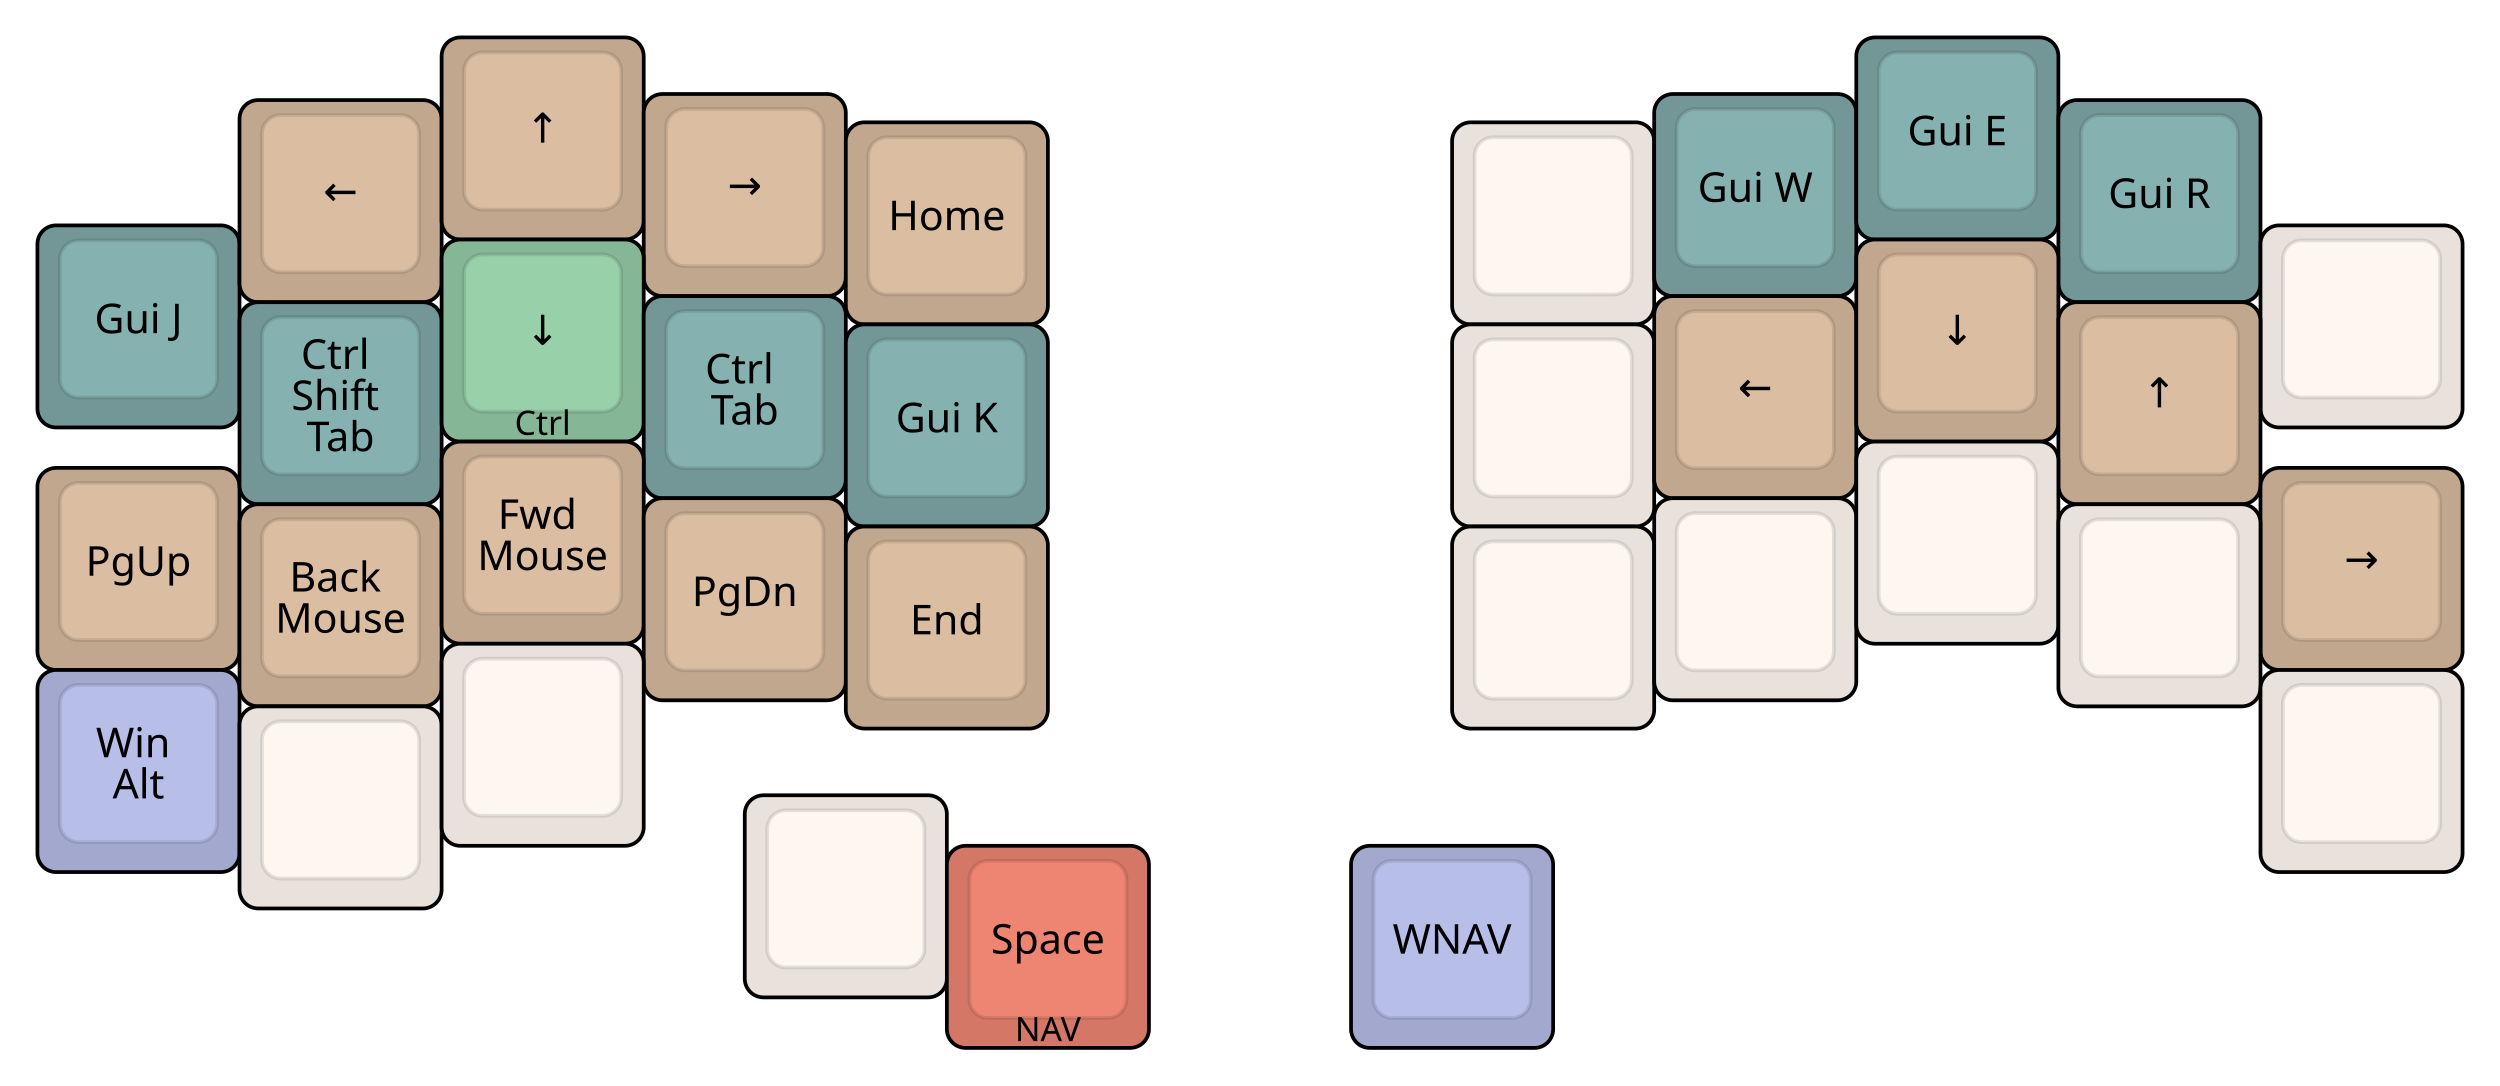
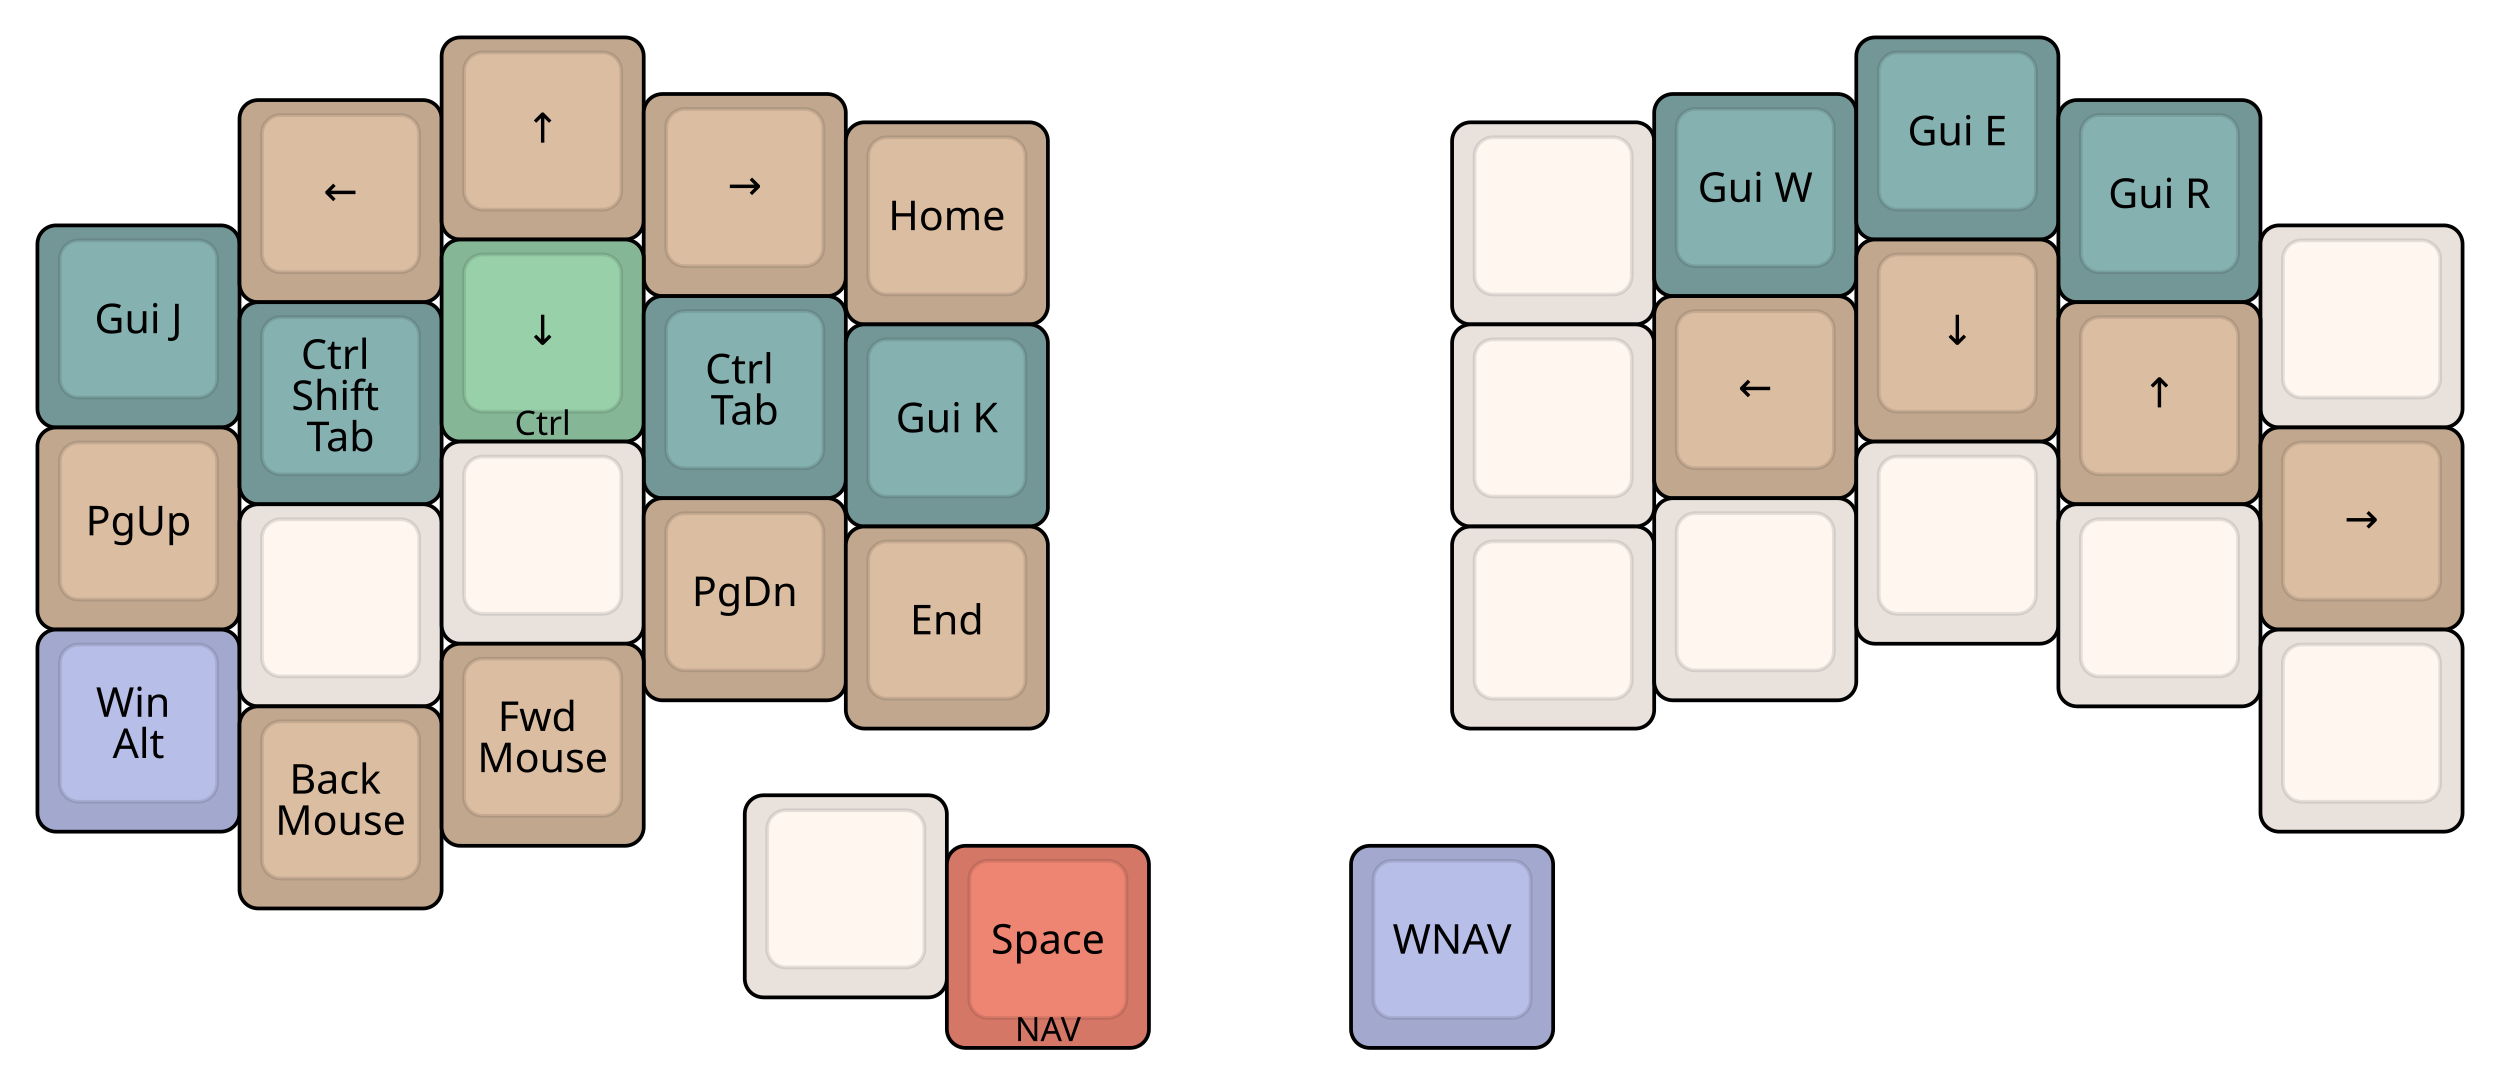
<svg xmlns="http://www.w3.org/2000/svg" width="668px" height="290x" viewBox="0 0 668 290">
  <style type="text/css">
    .keycap .border { stroke: black; stroke-width: 1; }
    .keycap .inner.border { stroke: rgba(0,0,0,.1); }
    .keycap { font-family: sans-serif; font-size: 11px}
    .keycap .sub { font-size: 9px}
  </style>
  <g class="keycap mod_implicit">
    <rect x="10" y="60.22" width="54" height="54" rx="5" fill="#739797" class="outer border" />
    <rect x="16" y="64.22" width="42" height="42" rx="5" fill="#86b1b1" class="inner border" />
    <text x="37" y="85.22" text-anchor="middle" dominant-baseline="middle" class="main">
      <tspan x="37" dy="0">Gui J</tspan>
    </text>
  </g>
  <g class="keycap default">
    <rect x="64" y="26.74" width="54" height="54" rx="5" fill="#c1a78e" class="outer border" />
    <rect x="70" y="30.74" width="42" height="42" rx="5" fill="#dbbda1" class="inner border" />
    <text x="91" y="51.74" text-anchor="middle" dominant-baseline="middle" class="main">
      <tspan x="91" dy="0">←</tspan>
    </text>
  </g>
  <g class="keycap default">
    <rect x="118" y="10" width="54" height="54" rx="5" fill="#c1a78e" class="outer border" />
    <rect x="124" y="14" width="42" height="42" rx="5" fill="#dbbda1" class="inner border" />
    <text x="145" y="35" text-anchor="middle" dominant-baseline="middle" class="main">
      <tspan x="145" dy="0">↑</tspan>
    </text>
  </g>
  <g class="keycap default">
    <rect x="172" y="25.12" width="54" height="54" rx="5" fill="#c1a78e" class="outer border" />
    <rect x="178" y="29.12" width="42" height="42" rx="5" fill="#dbbda1" class="inner border" />
    <text x="199" y="50.12" text-anchor="middle" dominant-baseline="middle" class="main">
      <tspan x="199" dy="0">→</tspan>
    </text>
  </g>
  <g class="keycap default">
    <rect x="226" y="32.68" width="54" height="54" rx="5" fill="#c1a78e" class="outer border" />
    <rect x="232" y="36.68" width="42" height="42" rx="5" fill="#dbbda1" class="inner border" />
    <text x="253" y="57.68" text-anchor="middle" dominant-baseline="middle" class="main">
      <tspan x="253" dy="0">Home</tspan>
    </text>
  </g>
  <g class="keycap blank">
    <rect x="388" y="32.68" width="54" height="54" rx="5" fill="#e9e1db" class="outer border" />
    <rect x="394" y="36.68" width="42" height="42" rx="5" fill="#fff6f0" class="inner border" />
  </g>
  <g class="keycap mod_implicit">
    <rect x="442" y="25.12" width="54" height="54" rx="5" fill="#739797" class="outer border" />
    <rect x="448" y="29.12" width="42" height="42" rx="5" fill="#86b1b1" class="inner border" />
    <text x="469" y="50.12" text-anchor="middle" dominant-baseline="middle" class="main">
      <tspan x="469" dy="0">Gui W</tspan>
    </text>
  </g>
  <g class="keycap mod_implicit">
    <rect x="496" y="10" width="54" height="54" rx="5" fill="#739797" class="outer border" />
    <rect x="502" y="14" width="42" height="42" rx="5" fill="#86b1b1" class="inner border" />
    <text x="523" y="35" text-anchor="middle" dominant-baseline="middle" class="main">
      <tspan x="523" dy="0">Gui E</tspan>
    </text>
  </g>
  <g class="keycap mod_implicit">
    <rect x="550" y="26.74" width="54" height="54" rx="5" fill="#739797" class="outer border" />
    <rect x="556" y="30.74" width="42" height="42" rx="5" fill="#86b1b1" class="inner border" />
    <text x="577" y="51.74" text-anchor="middle" dominant-baseline="middle" class="main">
      <tspan x="577" dy="0">Gui R</tspan>
    </text>
  </g>
  <g class="keycap blank">
    <rect x="604" y="60.22" width="54" height="54" rx="5" fill="#e9e1db" class="outer border" />
    <rect x="610" y="64.22" width="42" height="42" rx="5" fill="#fff6f0" class="inner border" />
  </g>
  <g class="keycap default">
-     <rect x="10" y="125.02" width="54" height="54" rx="5" fill="#c1a78e" class="outer border" />
-     <rect x="16" y="129.02" width="42" height="42" rx="5" fill="#dbbda1" class="inner border" />
-     <text x="37" y="150.02" text-anchor="middle" dominant-baseline="middle" class="main">
+     <rect x="10" y="114.22" width="54" height="54" rx="5" fill="#c1a78e" class="outer border" />
+     <rect x="16" y="118.22" width="42" height="42" rx="5" fill="#dbbda1" class="inner border" />
+     <text x="37" y="139.22" text-anchor="middle" dominant-baseline="middle" class="main">
      <tspan x="37" dy="0">PgUp</tspan>
    </text>
  </g>
  <g class="keycap mod_implicit">
    <rect x="64" y="80.74" width="54" height="54" rx="5" fill="#739797" class="outer border" />
    <rect x="70" y="84.74" width="42" height="42" rx="5" fill="#86b1b1" class="inner border" />
    <text x="91" y="94.74" text-anchor="middle" dominant-baseline="middle" class="main">
      <tspan x="91" dy="0">Ctrl</tspan>
      <tspan x="91" dy="11">Shift</tspan>
      <tspan x="91" dy="11">Tab</tspan>
    </text>
  </g>
  <g class="keycap mod_down">
    <rect x="118" y="64" width="54" height="54" rx="5" fill="#85b695" class="outer border" />
    <rect x="124" y="68" width="42" height="42" rx="5" fill="#98d0aa" class="inner border" />
    <text x="145" y="89" text-anchor="middle" dominant-baseline="middle" class="main">
      <tspan x="145" dy="0">↓</tspan>
    </text>
    <text x="145" y="116.2" text-anchor="middle" class="sub">Ctrl</text>
  </g>
  <g class="keycap mod_implicit">
    <rect x="172" y="79.12" width="54" height="54" rx="5" fill="#739797" class="outer border" />
    <rect x="178" y="83.12" width="42" height="42" rx="5" fill="#86b1b1" class="inner border" />
    <text x="199" y="98.62" text-anchor="middle" dominant-baseline="middle" class="main">
      <tspan x="199" dy="0">Ctrl</tspan>
      <tspan x="199" dy="11">Tab</tspan>
    </text>
  </g>
  <g class="keycap mod_implicit">
    <rect x="226" y="86.68" width="54" height="54" rx="5" fill="#739797" class="outer border" />
    <rect x="232" y="90.68" width="42" height="42" rx="5" fill="#86b1b1" class="inner border" />
    <text x="253" y="111.68" text-anchor="middle" dominant-baseline="middle" class="main">
      <tspan x="253" dy="0">Gui K</tspan>
    </text>
  </g>
  <g class="keycap blank">
    <rect x="388" y="86.68" width="54" height="54" rx="5" fill="#e9e1db" class="outer border" />
    <rect x="394" y="90.68" width="42" height="42" rx="5" fill="#fff6f0" class="inner border" />
  </g>
  <g class="keycap default">
    <rect x="442" y="79.12" width="54" height="54" rx="5" fill="#c1a78e" class="outer border" />
    <rect x="448" y="83.12" width="42" height="42" rx="5" fill="#dbbda1" class="inner border" />
    <text x="469" y="104.12" text-anchor="middle" dominant-baseline="middle" class="main">
      <tspan x="469" dy="0">←</tspan>
    </text>
  </g>
  <g class="keycap default">
    <rect x="496" y="64" width="54" height="54" rx="5" fill="#c1a78e" class="outer border" />
    <rect x="502" y="68" width="42" height="42" rx="5" fill="#dbbda1" class="inner border" />
    <text x="523" y="89" text-anchor="middle" dominant-baseline="middle" class="main">
      <tspan x="523" dy="0">↓</tspan>
    </text>
  </g>
  <g class="keycap default">
    <rect x="550" y="80.74" width="54" height="54" rx="5" fill="#c1a78e" class="outer border" />
    <rect x="556" y="84.74" width="42" height="42" rx="5" fill="#dbbda1" class="inner border" />
    <text x="577" y="105.74" text-anchor="middle" dominant-baseline="middle" class="main">
      <tspan x="577" dy="0">↑</tspan>
    </text>
  </g>
  <g class="keycap default">
-     <rect x="604" y="125.02" width="54" height="54" rx="5" fill="#c1a78e" class="outer border" />
-     <rect x="610" y="129.02" width="42" height="42" rx="5" fill="#dbbda1" class="inner border" />
-     <text x="631" y="150.02" text-anchor="middle" dominant-baseline="middle" class="main">
+     <rect x="604" y="114.22" width="54" height="54" rx="5" fill="#c1a78e" class="outer border" />
+     <rect x="610" y="118.22" width="42" height="42" rx="5" fill="#dbbda1" class="inner border" />
+     <text x="631" y="139.22" text-anchor="middle" dominant-baseline="middle" class="main">
      <tspan x="631" dy="0">→</tspan>
    </text>
  </g>
  <g class="keycap layer_down">
-     <rect x="10" y="179.02" width="54" height="54" rx="5" fill="#a3a9ce" class="outer border" />
-     <rect x="16" y="183.02" width="42" height="42" rx="5" fill="#b7bee8" class="inner border" />
-     <text x="37" y="198.52" text-anchor="middle" dominant-baseline="middle" class="main">
+     <rect x="10" y="168.22" width="54" height="54" rx="5" fill="#a3a9ce" class="outer border" />
+     <rect x="16" y="172.22" width="42" height="42" rx="5" fill="#b7bee8" class="inner border" />
+     <text x="37" y="187.72" text-anchor="middle" dominant-baseline="middle" class="main">
      <tspan x="37" dy="0">Win</tspan>
      <tspan x="37" dy="11">Alt</tspan>
    </text>
  </g>
-   <g class="keycap default">
-     <rect x="64" y="134.74" width="54" height="54" rx="5" fill="#c1a78e" class="outer border" />
-     <rect x="70" y="138.74" width="42" height="42" rx="5" fill="#dbbda1" class="inner border" />
-     <text x="91" y="154.24" text-anchor="middle" dominant-baseline="middle" class="main">
-       <tspan x="91" dy="0">Back</tspan>
-       <tspan x="91" dy="11">Mouse</tspan>
-     </text>
-   </g>
-   <g class="keycap default">
-     <rect x="118" y="118" width="54" height="54" rx="5" fill="#c1a78e" class="outer border" />
-     <rect x="124" y="122" width="42" height="42" rx="5" fill="#dbbda1" class="inner border" />
-     <text x="145" y="137.5" text-anchor="middle" dominant-baseline="middle" class="main">
-       <tspan x="145" dy="0">Fwd</tspan>
-       <tspan x="145" dy="11">Mouse</tspan>
-     </text>
+   <g class="keycap blank">
+     <rect x="64" y="134.74" width="54" height="54" rx="5" fill="#e9e1db" class="outer border" />
+     <rect x="70" y="138.74" width="42" height="42" rx="5" fill="#fff6f0" class="inner border" />
+   </g>
+   <g class="keycap blank">
+     <rect x="118" y="118" width="54" height="54" rx="5" fill="#e9e1db" class="outer border" />
+     <rect x="124" y="122" width="42" height="42" rx="5" fill="#fff6f0" class="inner border" />
  </g>
  <g class="keycap default">
    <rect x="172" y="133.12" width="54" height="54" rx="5" fill="#c1a78e" class="outer border" />
    <rect x="178" y="137.12" width="42" height="42" rx="5" fill="#dbbda1" class="inner border" />
    <text x="199" y="158.12" text-anchor="middle" dominant-baseline="middle" class="main">
      <tspan x="199" dy="0">PgDn</tspan>
    </text>
  </g>
  <g class="keycap default">
    <rect x="226" y="140.68" width="54" height="54" rx="5" fill="#c1a78e" class="outer border" />
    <rect x="232" y="144.68" width="42" height="42" rx="5" fill="#dbbda1" class="inner border" />
    <text x="253" y="165.68" text-anchor="middle" dominant-baseline="middle" class="main">
      <tspan x="253" dy="0">End</tspan>
    </text>
  </g>
  <g class="keycap blank">
    <rect x="388" y="140.68" width="54" height="54" rx="5" fill="#e9e1db" class="outer border" />
    <rect x="394" y="144.68" width="42" height="42" rx="5" fill="#fff6f0" class="inner border" />
  </g>
  <g class="keycap blank">
    <rect x="442" y="133.12" width="54" height="54" rx="5" fill="#e9e1db" class="outer border" />
    <rect x="448" y="137.12" width="42" height="42" rx="5" fill="#fff6f0" class="inner border" />
  </g>
  <g class="keycap blank">
    <rect x="496" y="118" width="54" height="54" rx="5" fill="#e9e1db" class="outer border" />
    <rect x="502" y="122" width="42" height="42" rx="5" fill="#fff6f0" class="inner border" />
  </g>
  <g class="keycap blank">
    <rect x="550" y="134.74" width="54" height="54" rx="5" fill="#e9e1db" class="outer border" />
    <rect x="556" y="138.74" width="42" height="42" rx="5" fill="#fff6f0" class="inner border" />
  </g>
  <g class="keycap blank">
-     <rect x="604" y="179.02" width="54" height="54" rx="5" fill="#e9e1db" class="outer border" />
-     <rect x="610" y="183.02" width="42" height="42" rx="5" fill="#fff6f0" class="inner border" />
-   </g>
-   <g class="keycap blank">
-     <rect x="64" y="188.74" width="54" height="54" rx="5" fill="#e9e1db" class="outer border" />
-     <rect x="70" y="192.74" width="42" height="42" rx="5" fill="#fff6f0" class="inner border" />
-   </g>
-   <g class="keycap blank">
-     <rect x="118" y="172" width="54" height="54" rx="5" fill="#e9e1db" class="outer border" />
-     <rect x="124" y="176" width="42" height="42" rx="5" fill="#fff6f0" class="inner border" />
+     <rect x="604" y="168.22" width="54" height="54" rx="5" fill="#e9e1db" class="outer border" />
+     <rect x="610" y="172.22" width="42" height="42" rx="5" fill="#fff6f0" class="inner border" />
+   </g>
+   <g class="keycap default">
+     <rect x="64" y="188.74" width="54" height="54" rx="5" fill="#c1a78e" class="outer border" />
+     <rect x="70" y="192.74" width="42" height="42" rx="5" fill="#dbbda1" class="inner border" />
+     <text x="91" y="208.24" text-anchor="middle" dominant-baseline="middle" class="main">
+       <tspan x="91" dy="0">Back</tspan>
+       <tspan x="91" dy="11">Mouse</tspan>
+     </text>
+   </g>
+   <g class="keycap default">
+     <rect x="118" y="172" width="54" height="54" rx="5" fill="#c1a78e" class="outer border" />
+     <rect x="124" y="176" width="42" height="42" rx="5" fill="#dbbda1" class="inner border" />
+     <text x="145" y="191.5" text-anchor="middle" dominant-baseline="middle" class="main">
+       <tspan x="145" dy="0">Fwd</tspan>
+       <tspan x="145" dy="11">Mouse</tspan>
+     </text>
  </g>
  <g class="keycap blank">
    <rect x="199" y="212.5" width="54" height="54" rx="5" fill="#e9e1db" class="outer border" />
    <rect x="205" y="216.5" width="42" height="42" rx="5" fill="#fff6f0" class="inner border" />
  </g>
  <g class="keycap active_layer">
    <rect x="253" y="226" width="54" height="54" rx="5" fill="#d47766" class="outer border" />
    <rect x="259" y="230" width="42" height="42" rx="5" fill="#ee8572" class="inner border" />
    <text x="280" y="251" text-anchor="middle" dominant-baseline="middle" class="main">
      <tspan x="280" dy="0">Space</tspan>
    </text>
    <text x="280" y="278.2" text-anchor="middle" class="sub">NAV</text>
  </g>
  <g class="keycap layer_down">
    <rect x="361" y="226" width="54" height="54" rx="5" fill="#a3a9ce" class="outer border" />
    <rect x="367" y="230" width="42" height="42" rx="5" fill="#b7bee8" class="inner border" />
    <text x="388" y="251" text-anchor="middle" dominant-baseline="middle" class="main">
      <tspan x="388" dy="0">WNAV</tspan>
    </text>
  </g>
</svg>
